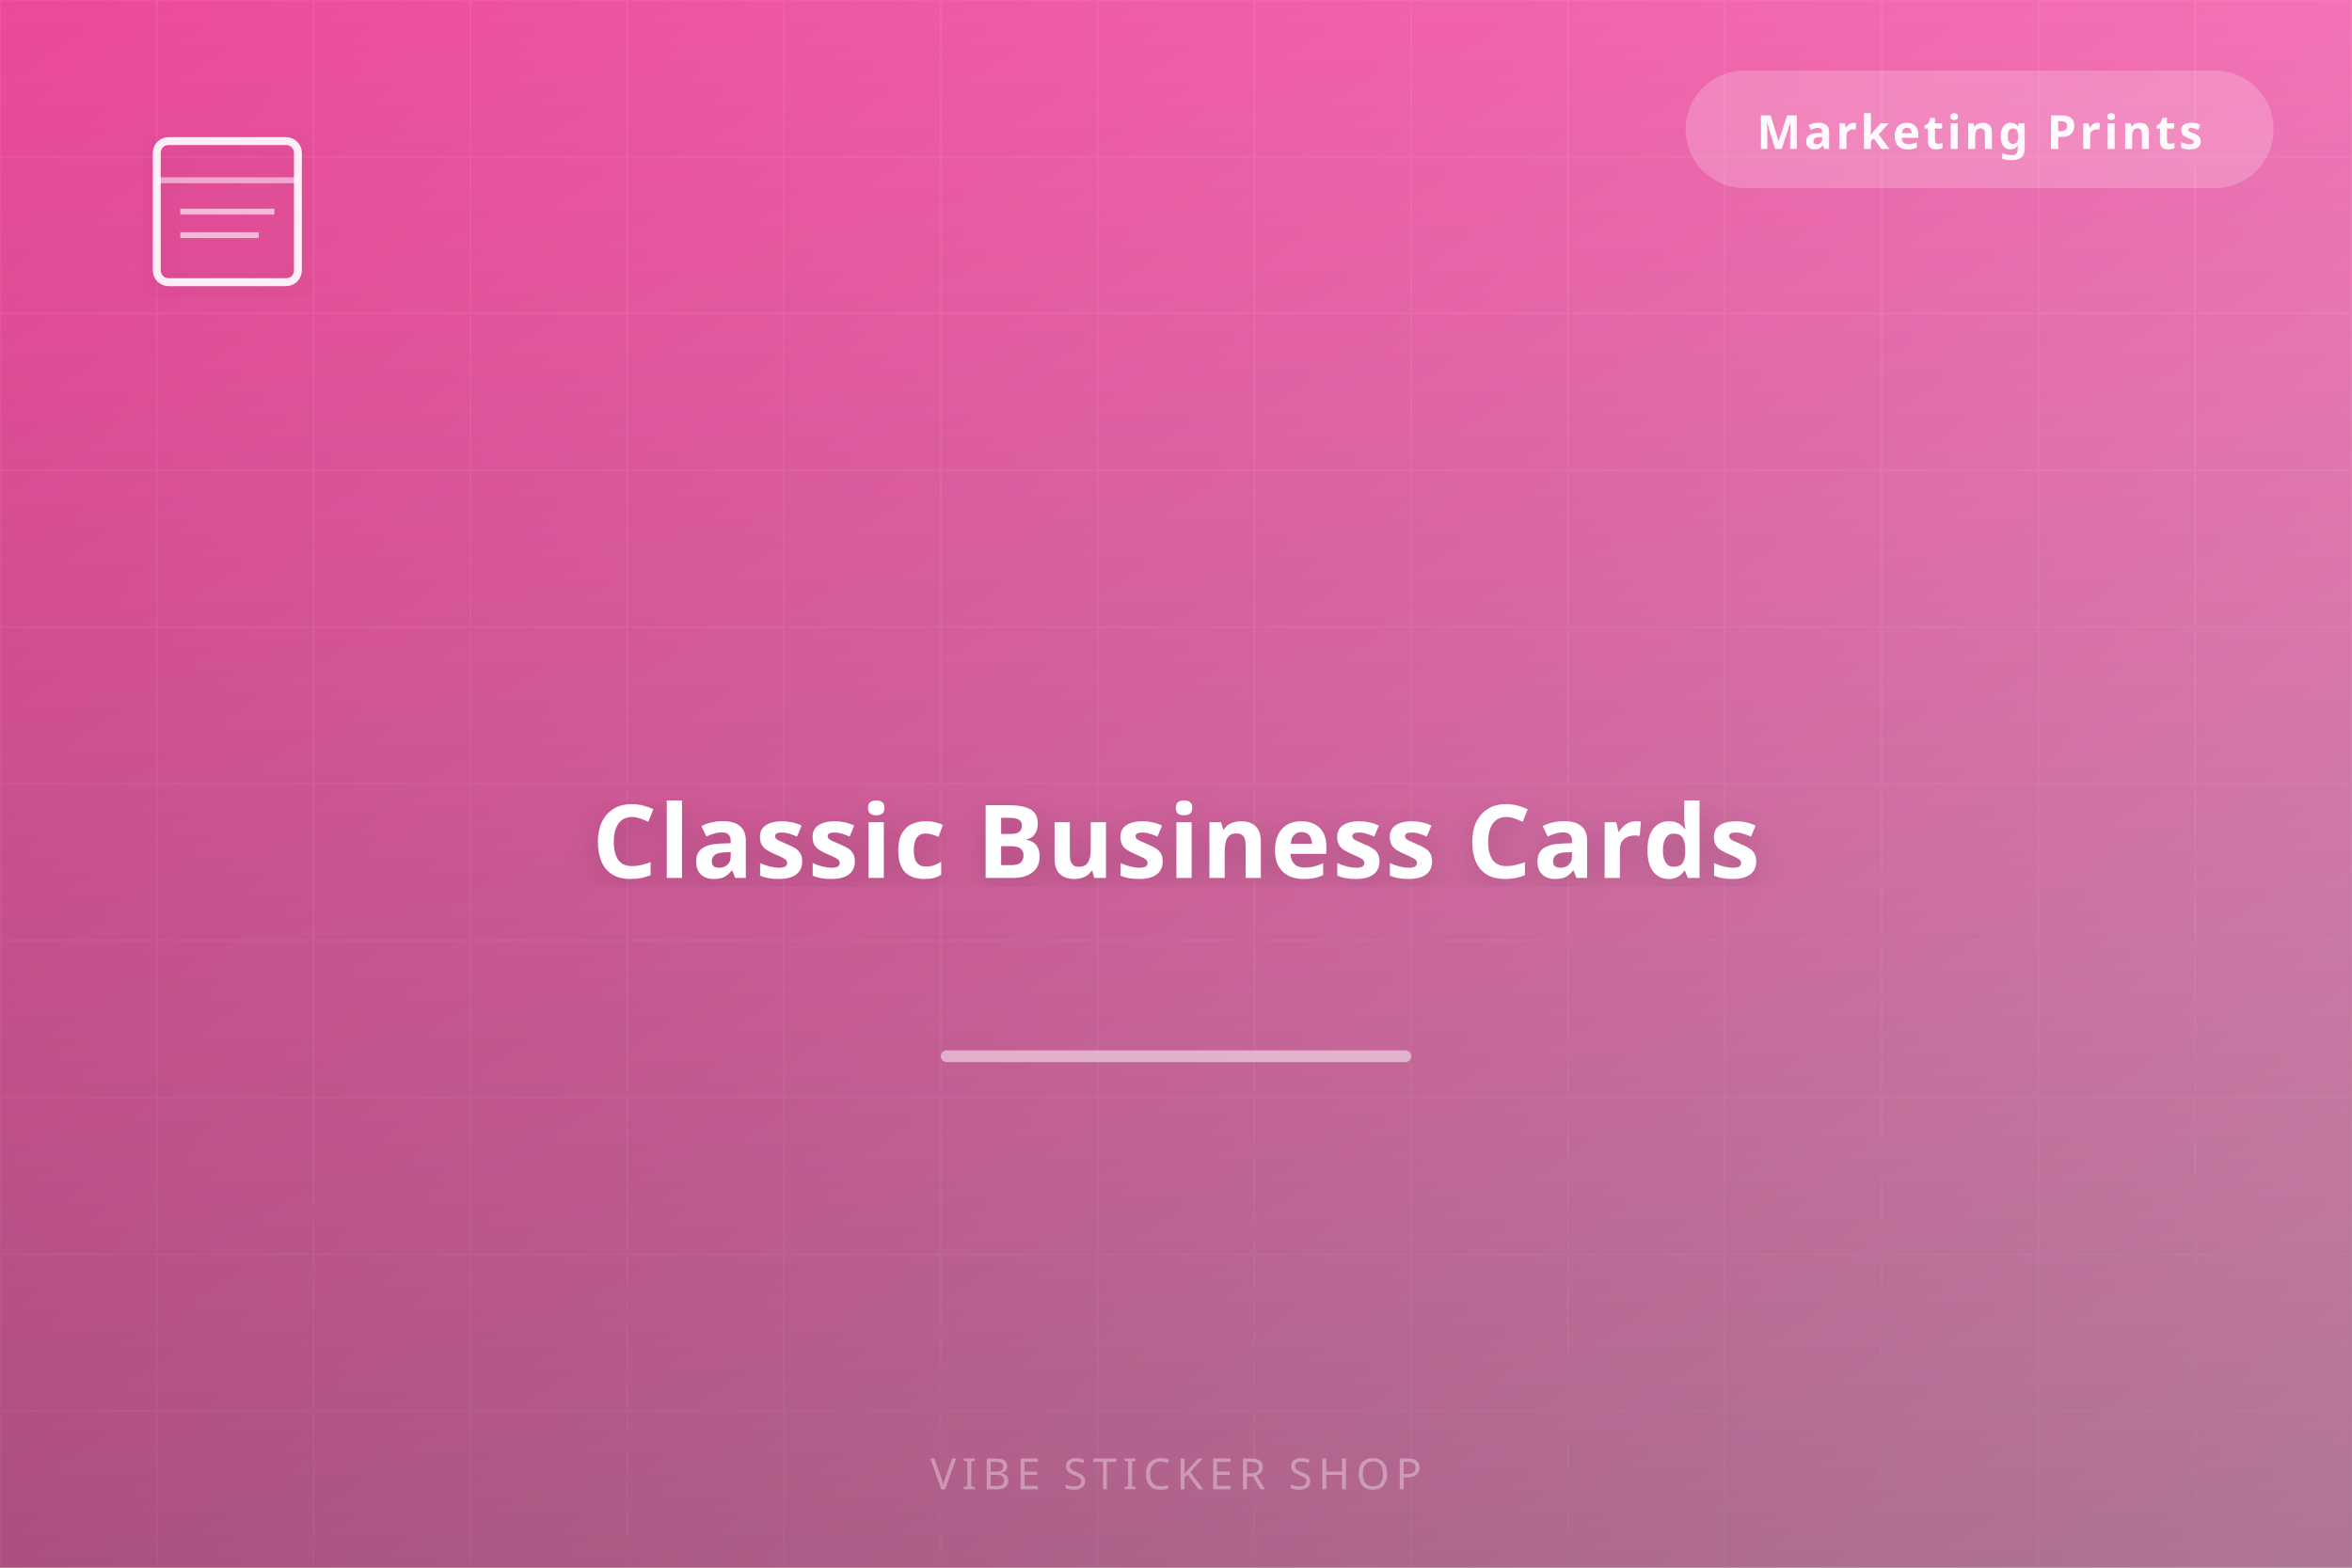
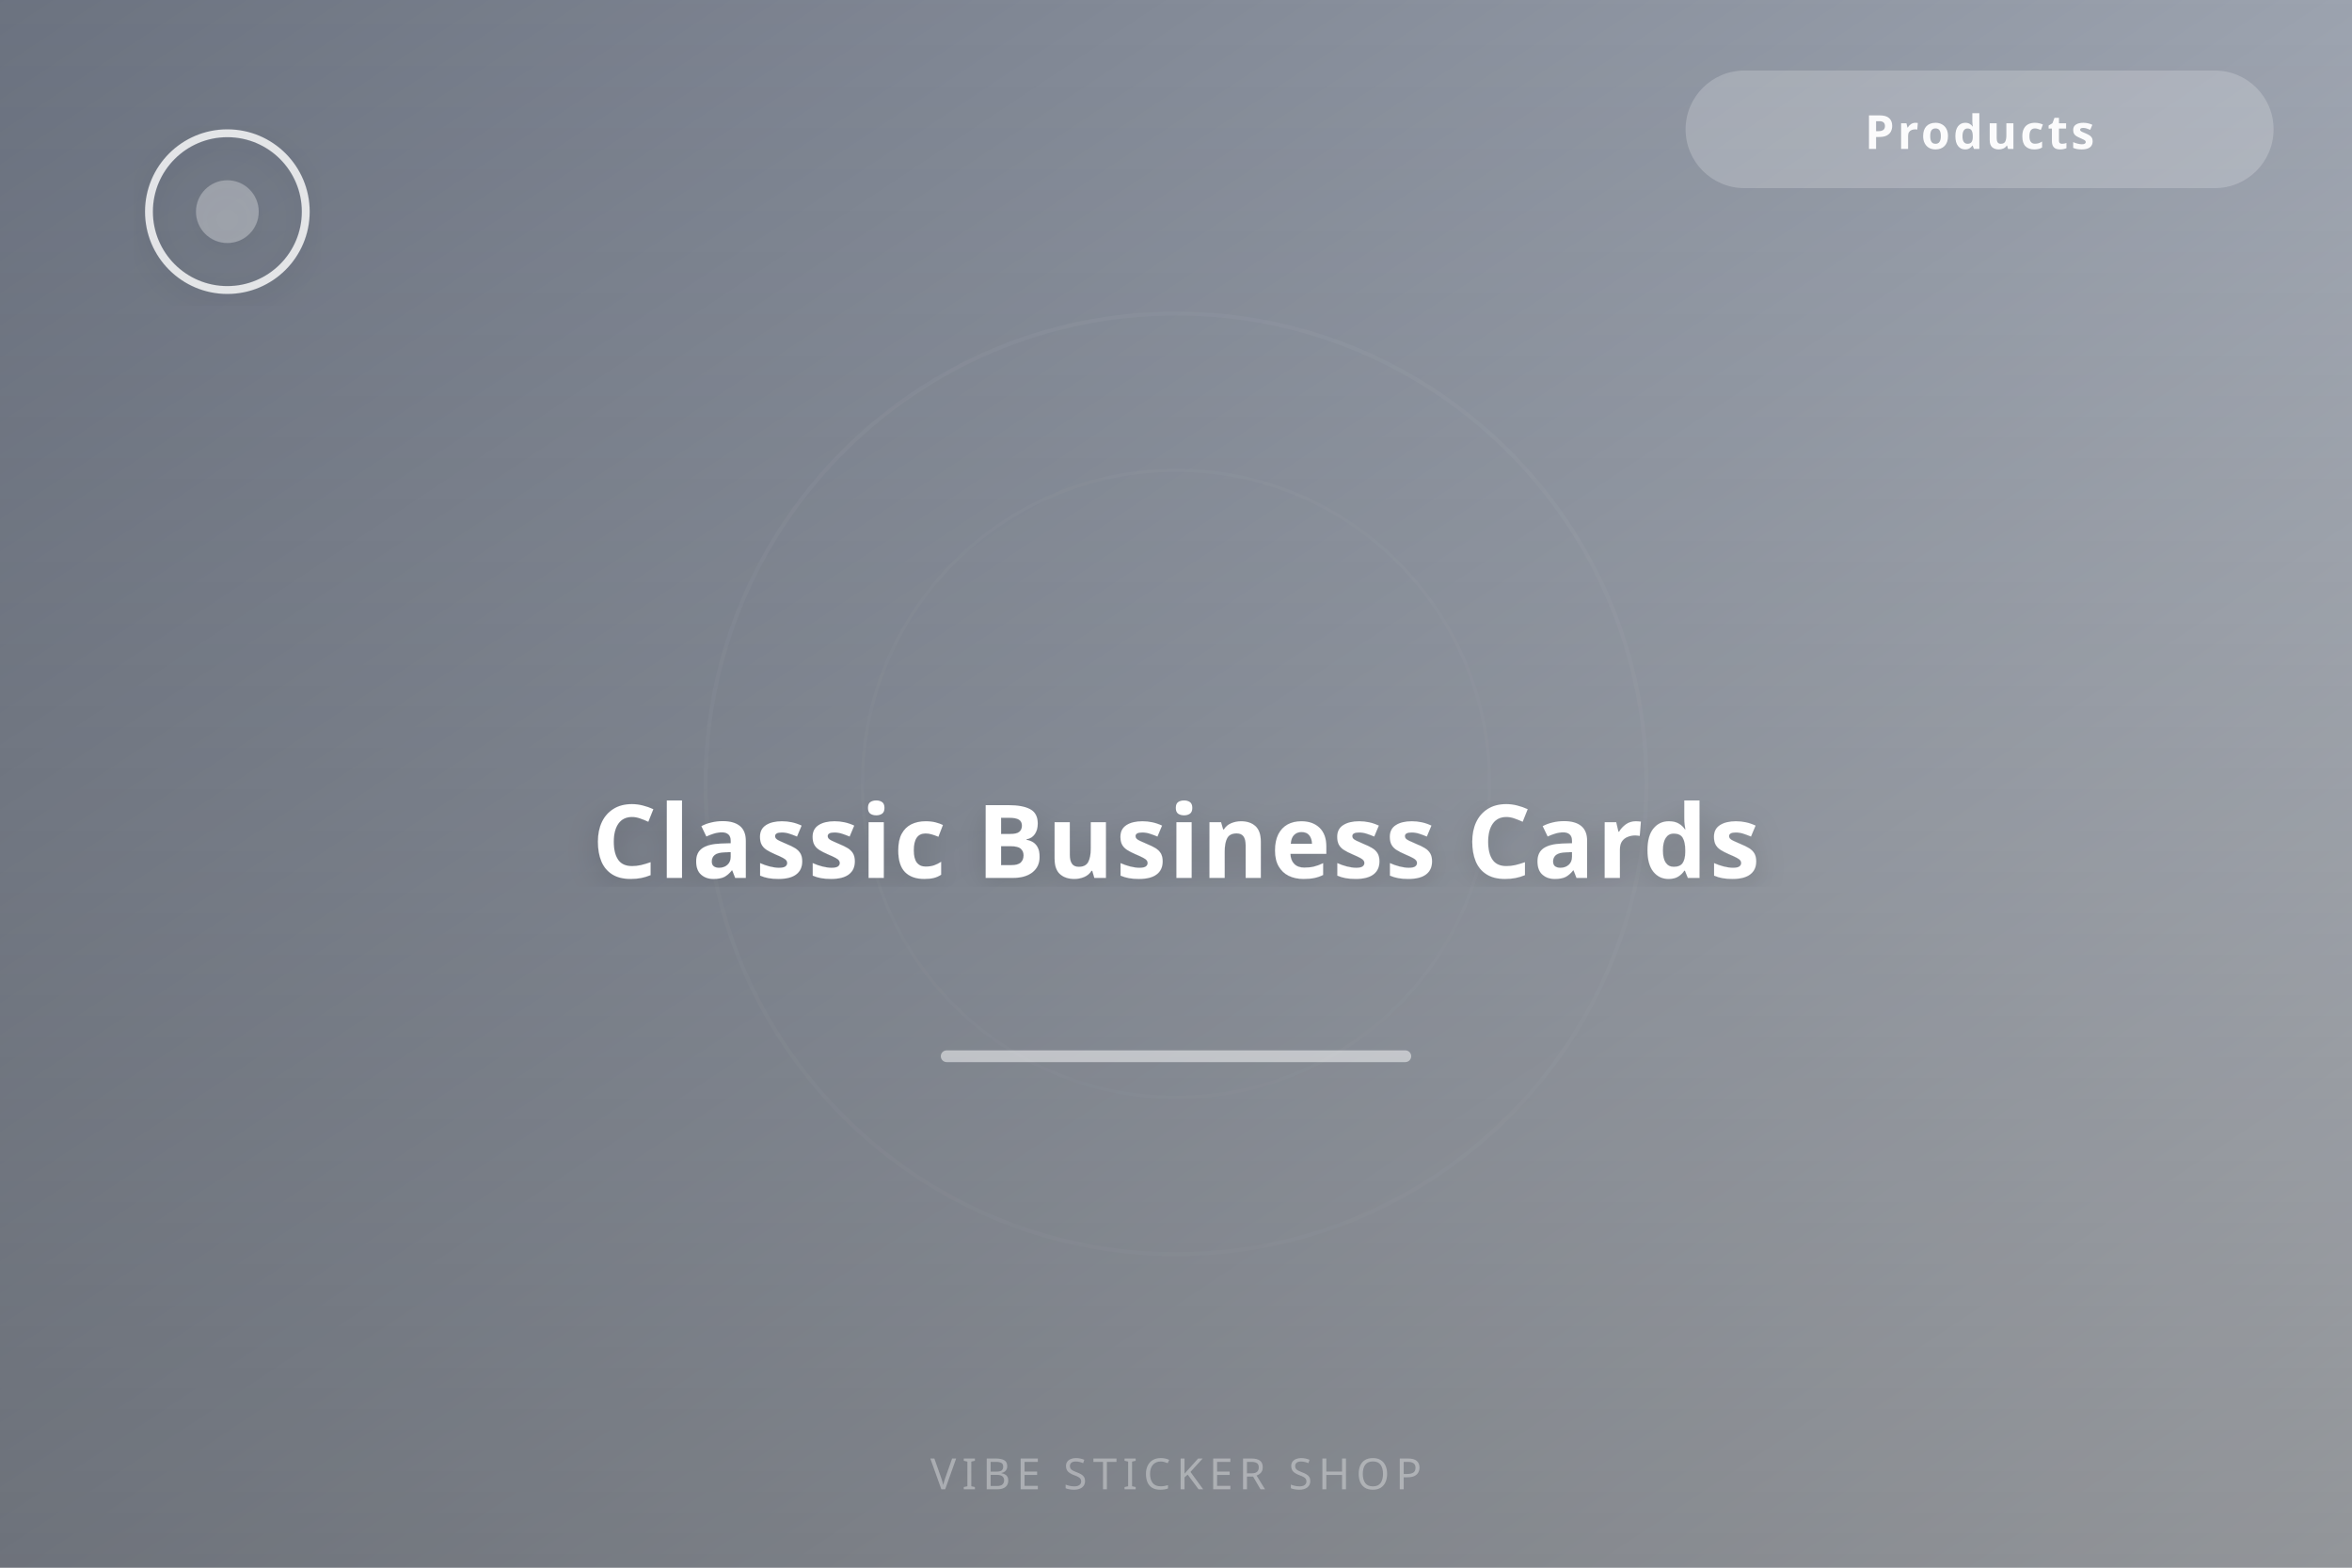
<svg xmlns="http://www.w3.org/2000/svg" width="600" height="400" viewBox="0 0 600 400">
  <defs>
    <linearGradient id="bg" x1="0%" y1="0%" x2="100%" y2="100%">
-       <stop offset="0%" stop-color="#EC4899" />
-       <stop offset="50%" stop-color="#F472B6" />
-       <stop offset="100%" stop-color="#F9A8D4" />
+       <stop offset="0%" stop-color="#6B7280" />
+       <stop offset="50%" stop-color="#9CA3AF" />
+       <stop offset="100%" stop-color="#D1D5DB" />
    </linearGradient>
    <linearGradient id="overlay" x1="0%" y1="0%" x2="0%" y2="100%">
      <stop offset="0%" stop-color="black" stop-opacity="0" />
      <stop offset="100%" stop-color="black" stop-opacity="0.3" />
    </linearGradient>
    <filter id="shadow" x="-10%" y="-10%" width="120%" height="120%">
      <feDropShadow dx="0" dy="2" stdDeviation="4" flood-opacity="0.15" />
    </filter>
  </defs>
  <rect width="600" height="400" fill="url(#bg)" rx="0" />
  <g>
-     <pattern id="grid" width="40" height="40" patternUnits="userSpaceOnUse">
-       <rect width="40" height="40" fill="none" stroke="white" stroke-width="0.5" opacity="0.06" />
-     </pattern>
-     <rect width="600" height="400" fill="url(#grid)" />
+     <circle cx="300" cy="200" r="120" fill="none" stroke="white" stroke-width="1" opacity="0.04" />
+     <circle cx="300" cy="200" r="80" fill="none" stroke="white" stroke-width="0.8" opacity="0.03" />
  </g>
  <rect width="600" height="400" fill="url(#overlay)" />
  <g transform="translate(28, 24)" filter="url(#shadow)">
-     <rect x="12" y="12" width="36" height="36" rx="3" fill="none" stroke="white" stroke-width="2" opacity="0.9" />
-     <line x1="12" y1="22" x2="48" y2="22" stroke="white" stroke-width="1.5" opacity="0.5" />
-     <line x1="18" y1="30" x2="42" y2="30" stroke="white" stroke-width="1.5" opacity="0.6" />
-     <line x1="18" y1="36" x2="38" y2="36" stroke="white" stroke-width="1.5" opacity="0.6" />
+     <circle cx="30" cy="30" r="20" fill="none" stroke="white" stroke-width="2" opacity="0.8" />
+     <circle cx="30" cy="30" r="8" fill="white" opacity="0.3" />
  </g>
  <g transform="translate(600, 0)">
    <rect x="-170" y="18" width="150" height="30" rx="15" fill="white" opacity="0.2" />
-     <text x="-95" y="38" text-anchor="middle" fill="white" font-size="12" font-weight="600" font-family="'Segoe UI', system-ui, sans-serif" letter-spacing="0.8" opacity="0.95">Marketing Prints</text>
+     <text x="-95" y="38" text-anchor="middle" fill="white" font-size="12" font-weight="600" font-family="'Segoe UI', system-ui, sans-serif" letter-spacing="0.8" opacity="0.95">Products</text>
  </g>
  <g filter="url(#shadow)">
    <text x="300" y="224" text-anchor="middle" fill="white" font-size="26" font-weight="700" font-family="'Segoe UI', system-ui, -apple-system, sans-serif" letter-spacing="0.5">Classic Business Cards</text>
  </g>
  <rect x="240" y="268" width="120" height="3" rx="1.5" fill="white" opacity="0.5" />
  <text x="300" y="380" text-anchor="middle" fill="white" font-size="11" font-weight="400" font-family="'Segoe UI', system-ui, sans-serif" letter-spacing="1.5" opacity="0.35">VIBE STICKER SHOP</text>
</svg>
